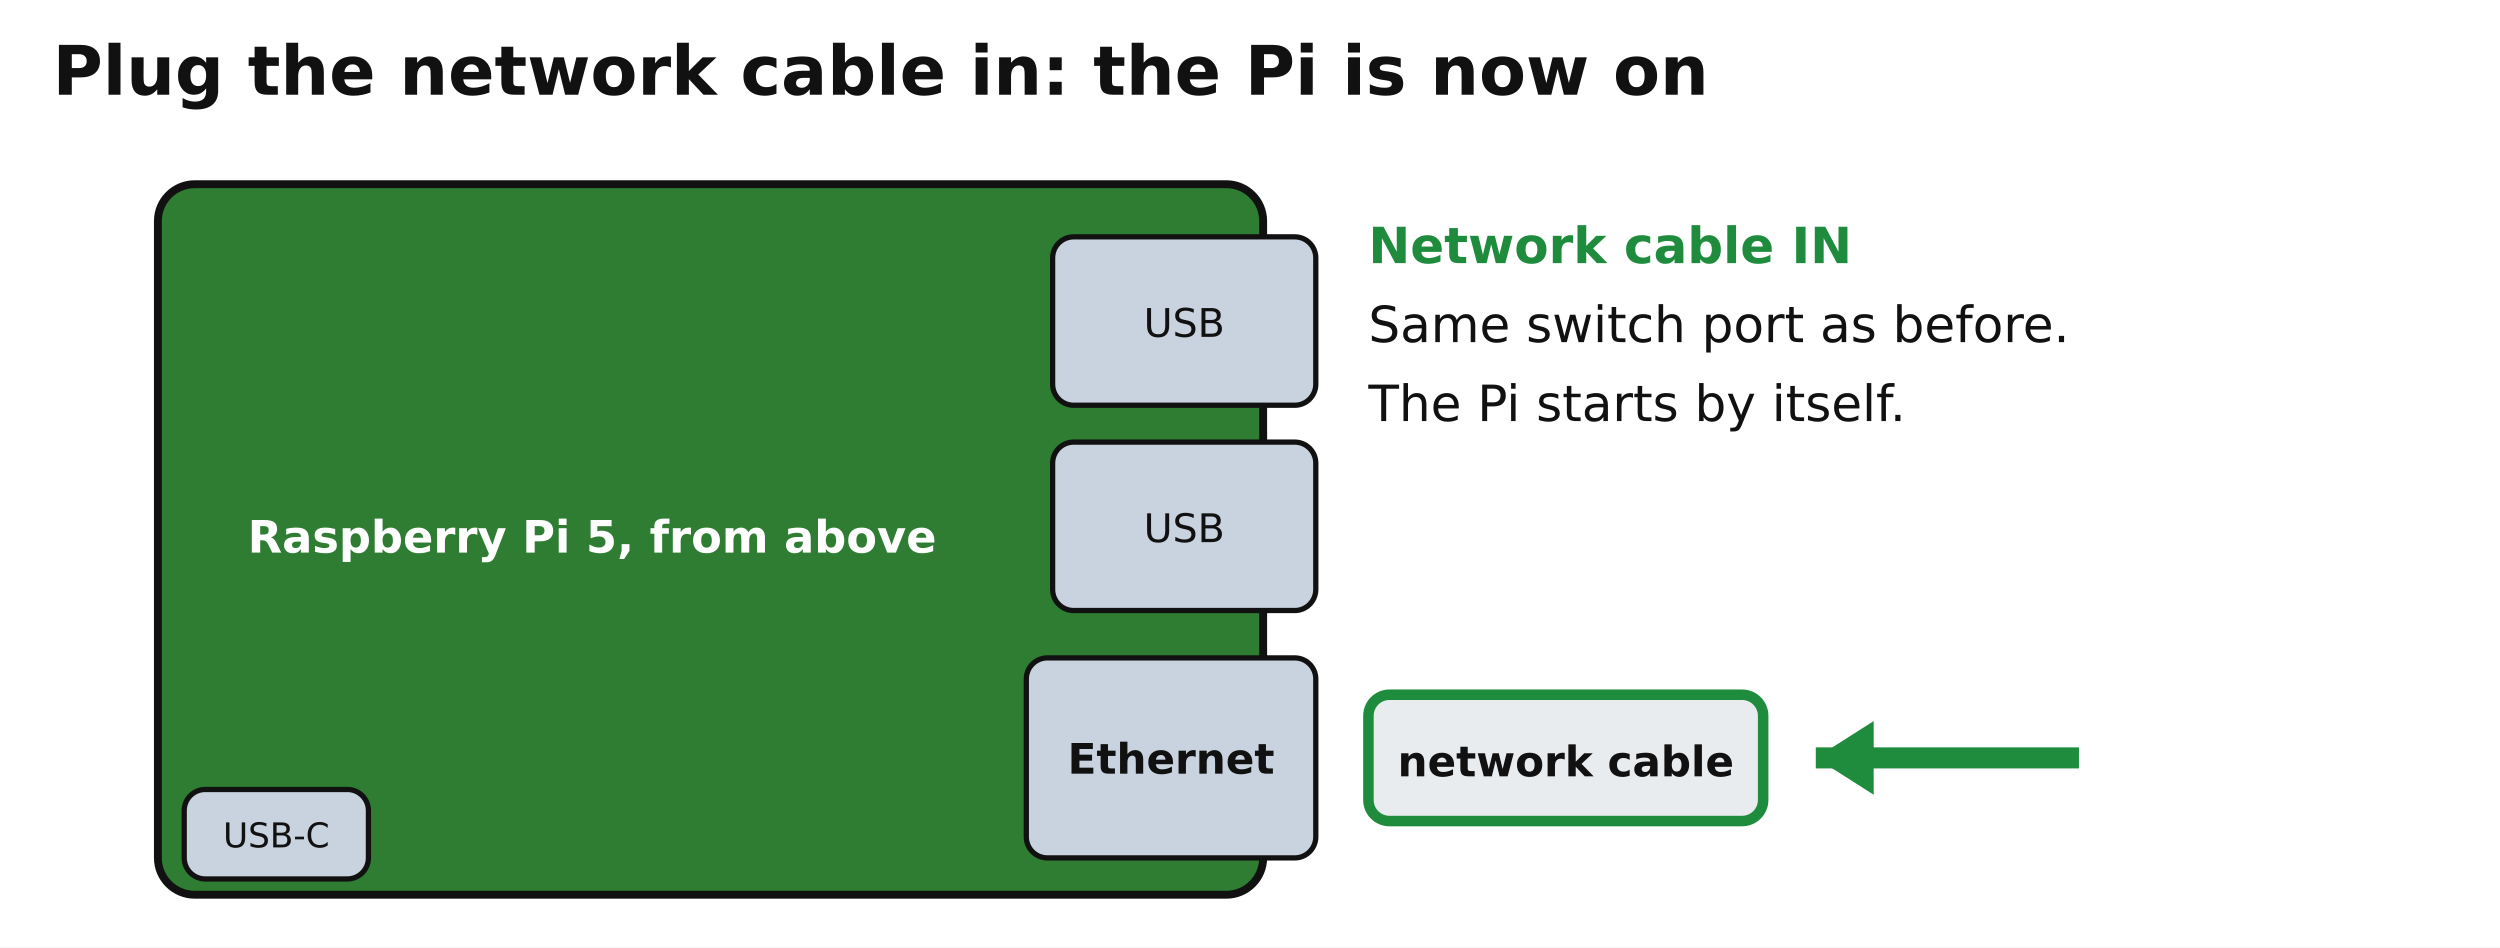
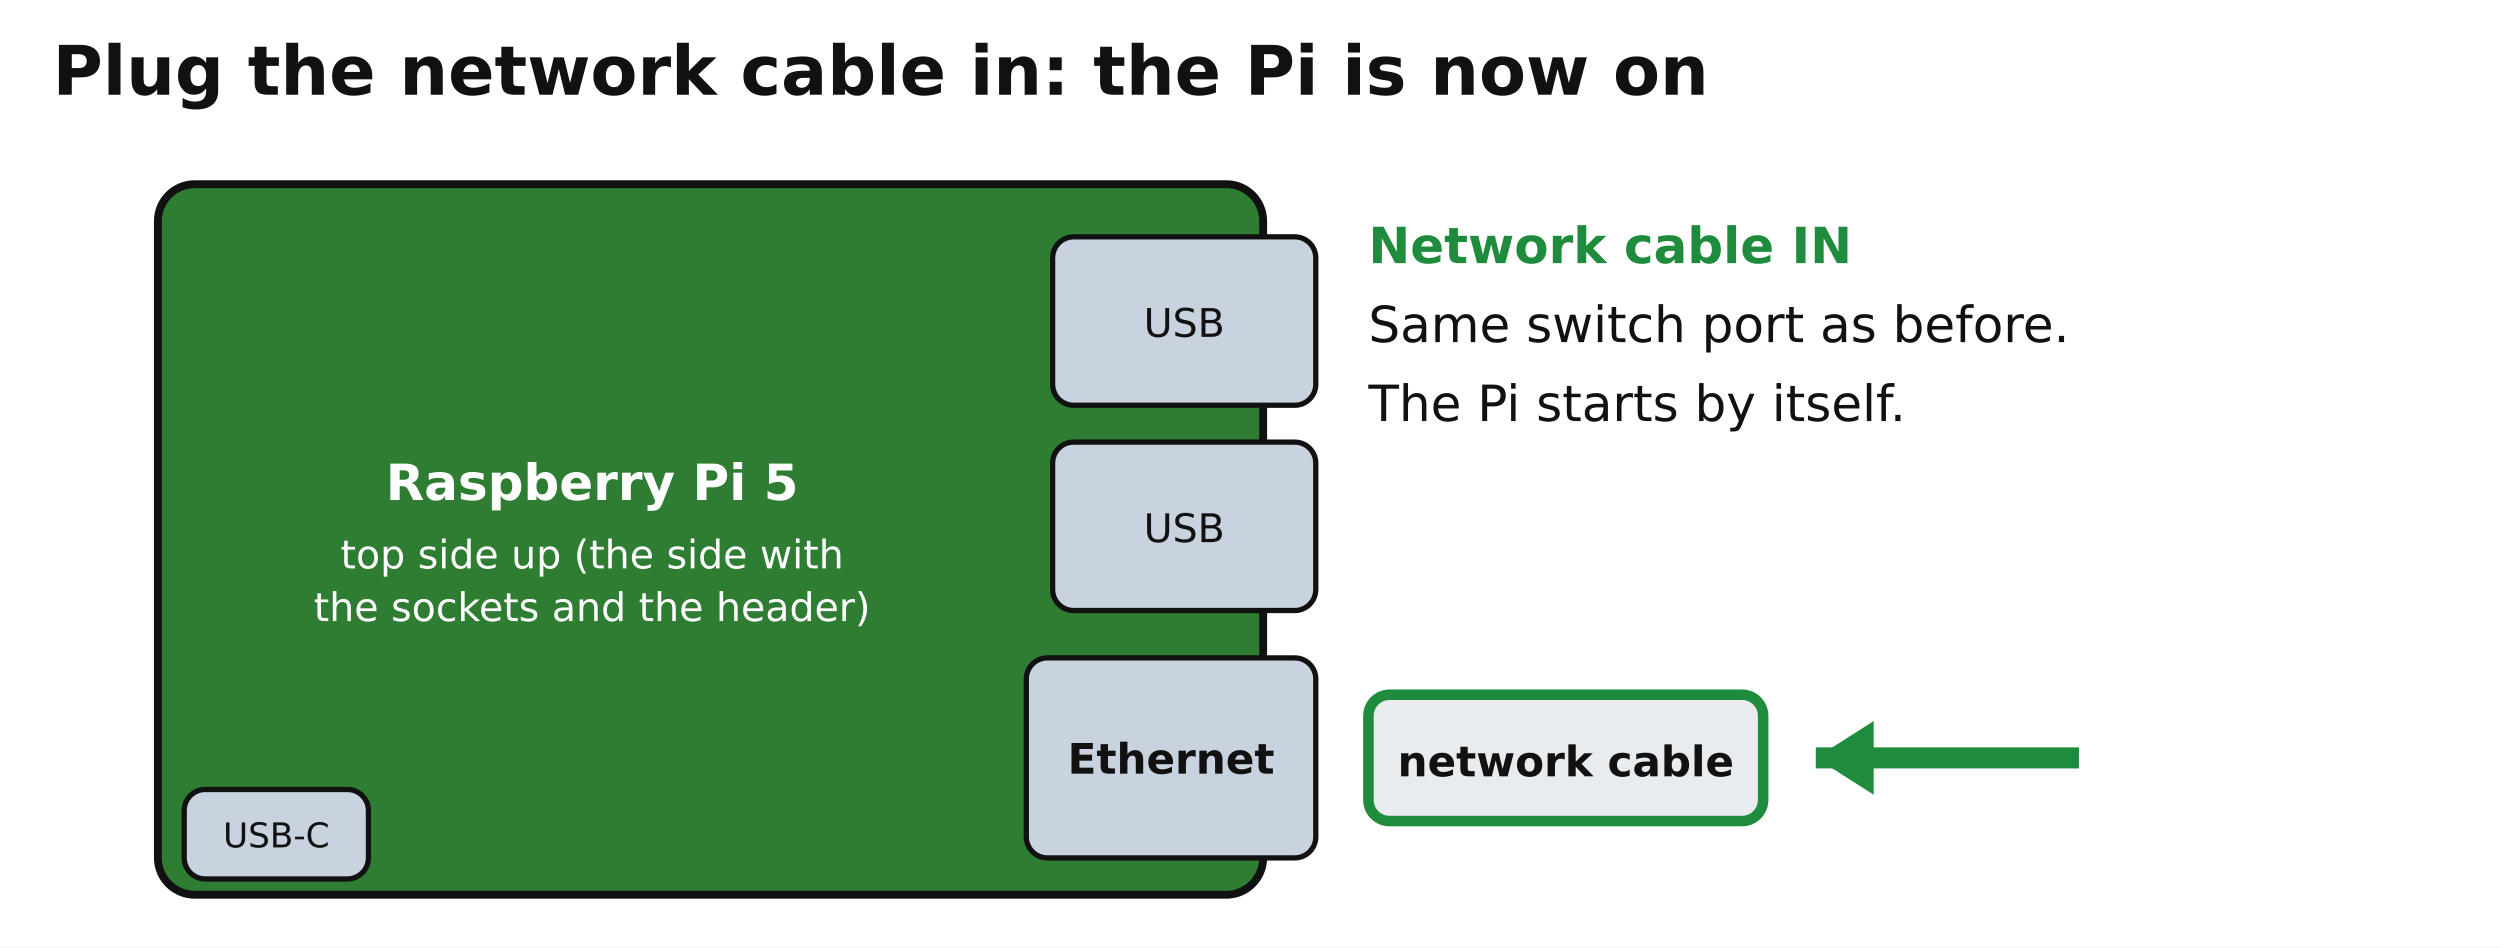
<svg xmlns="http://www.w3.org/2000/svg" viewBox="0 0 950 360" width="950" height="360" font-family="DejaVu Sans, Arial, sans-serif">
  <rect width="950" height="360" fill="#ffffff" />
  <text x="20" y="36" font-size="26" font-weight="bold" fill="#111" text-anchor="start">Plug the network cable in: the Pi is now on</text>
  <rect x="60" y="70" width="420" height="270" rx="14" fill="#2e7d32" stroke="#111" stroke-width="3" />
-   <text x="225" y="210" font-size="17" font-weight="bold" fill="#fff" text-anchor="middle">Raspberry Pi 5, from above</text>
+   <text x="225" y="190" font-size="19" font-weight="bold" fill="#fff" text-anchor="middle">Raspberry Pi 5</text>
+   <text x="225" y="216" font-size="15" font-weight="normal" fill="#fff" text-anchor="middle">top side up (the side with</text>
+   <text x="225" y="236" font-size="15" font-weight="normal" fill="#fff" text-anchor="middle">the sockets and the header)</text>
  <rect x="390" y="250" width="110" height="76" rx="8" fill="#c9d3df" stroke="#111" stroke-width="2" />
  <text x="445" y="294" font-size="16" font-weight="bold" fill="#111" text-anchor="middle">Ethernet</text>
  <rect x="400" y="90" width="100" height="64" rx="8" fill="#c9d3df" stroke="#111" stroke-width="2" />
  <text x="450" y="128" font-size="15" font-weight="normal" fill="#111" text-anchor="middle">USB</text>
  <rect x="400" y="168" width="100" height="64" rx="8" fill="#c9d3df" stroke="#111" stroke-width="2" />
  <text x="450" y="206" font-size="15" font-weight="normal" fill="#111" text-anchor="middle">USB</text>
  <rect x="70" y="300" width="70" height="34" rx="8" fill="#c9d3df" stroke="#111" stroke-width="2" />
  <text x="105" y="322" font-size="13" font-weight="normal" fill="#111" text-anchor="middle">USB-C</text>
  <rect x="520" y="264" width="150" height="48" rx="8" fill="#e9ecef" stroke="#1e8c3c" stroke-width="4" />
  <text x="595" y="295" font-size="16" font-weight="bold" fill="#111" text-anchor="middle">network cable</text>
  <path d="M790 288 L690 288" stroke="#1e8c3c" stroke-width="8" fill="none" />
  <path d="M690 288 l22 -14 l0 28 z" fill="#1e8c3c" />
  <text x="520" y="100" font-size="19" font-weight="bold" fill="#1e8c3c" text-anchor="start">Network cable IN</text>
  <text x="520" y="130" font-size="19" font-weight="normal" fill="#111" text-anchor="start">Same switch port as before.</text>
  <text x="520" y="160" font-size="19" font-weight="normal" fill="#111" text-anchor="start">The Pi starts by itself.</text>
</svg>
